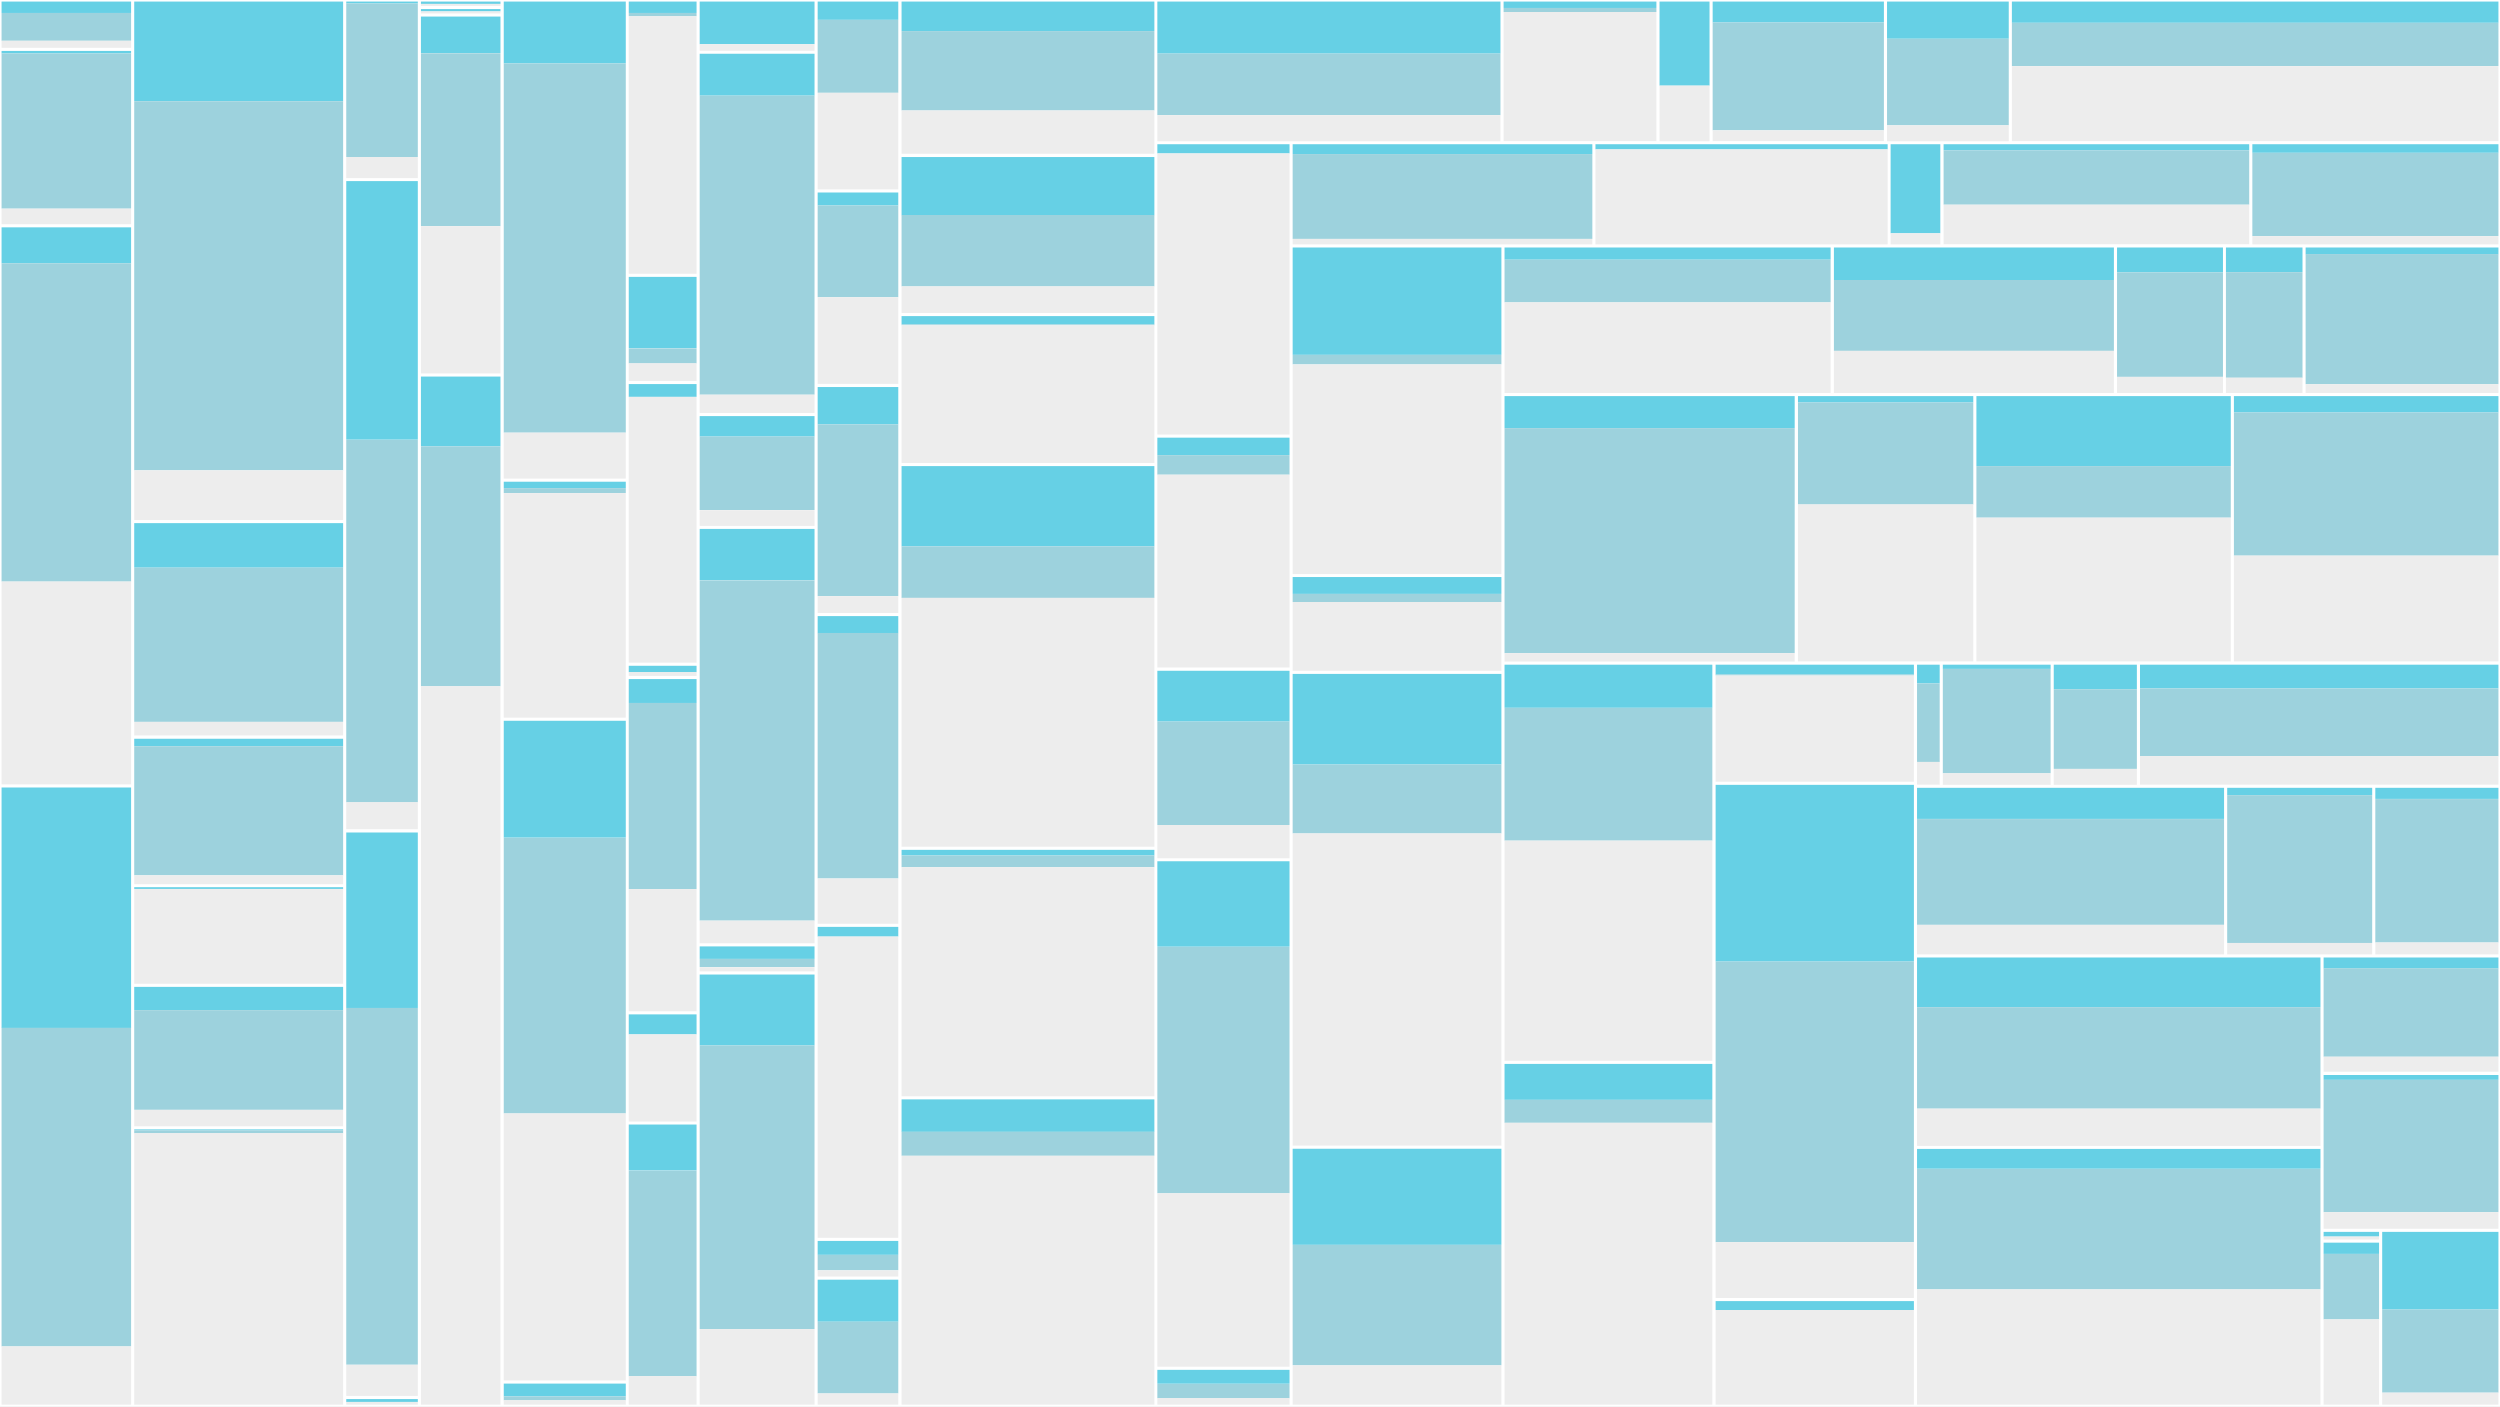
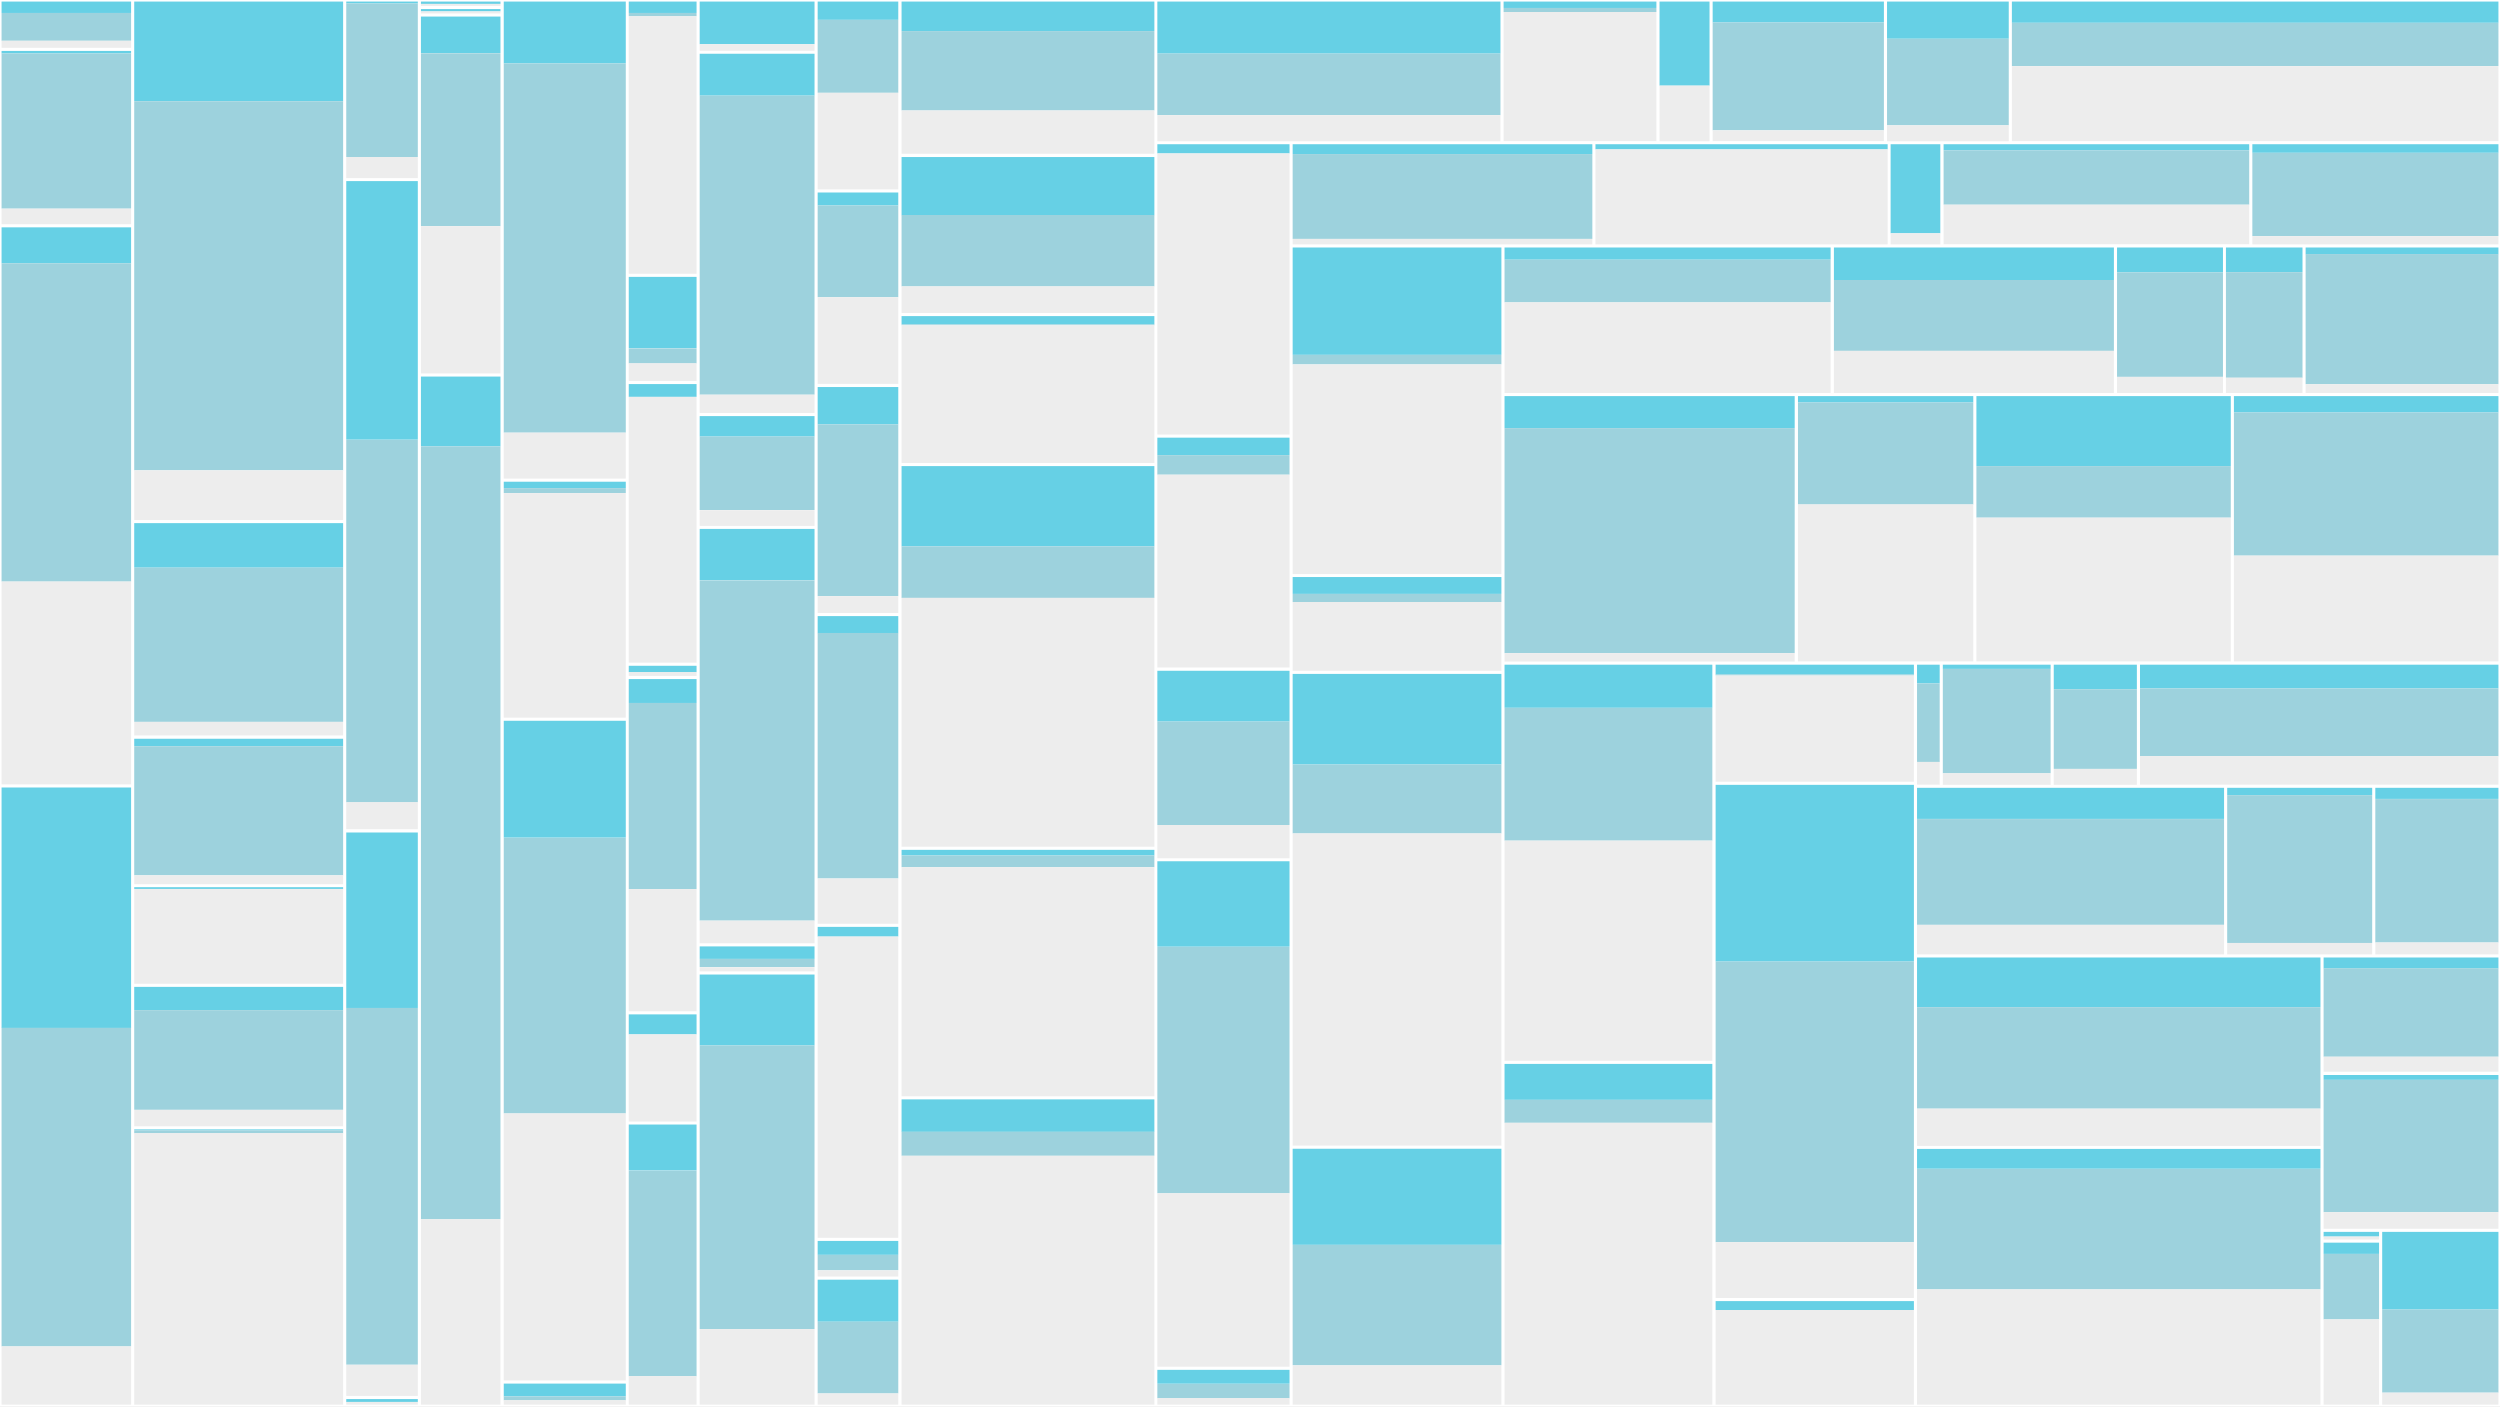
<svg xmlns="http://www.w3.org/2000/svg" viewBox="0 0 1600 900" width="1600" height="900" role="img" aria-label="Decoded overlay code coverage box tree, cyan band">
  <rect x="0" y="0" width="1600" height="900" fill="#ffffff" />
  <rect x="1" y="1" width="82.9" height="7.3" style="fill:hsl(190, 71%, 65%);fill:oklch(0.645 0.128 200)" />
  <rect x="1" y="8.3" width="82.9" height="17.8" style="fill:hsl(190, 48%, 74%);fill:oklch(0.740 0.085 200)" />
  <rect x="1" y="26.1" width="82.9" height="4.5" style="fill:hsl(190, 0%, 93%);fill:oklch(0.930 0.000 200)" />
  <rect x="1" y="32.6" width="82.9" height="1.6" style="fill:hsl(190, 71%, 65%);fill:oklch(0.645 0.128 200)" />
  <rect x="1" y="34.2" width="82.9" height="99.3" style="fill:hsl(190, 48%, 74%);fill:oklch(0.740 0.085 200)" />
  <rect x="1" y="133.6" width="82.9" height="9.9" style="fill:hsl(190, 0%, 93%);fill:oklch(0.930 0.000 200)" />
  <rect x="1" y="145.5" width="82.9" height="23" style="fill:hsl(190, 71%, 65%);fill:oklch(0.645 0.128 200)" />
  <rect x="1" y="168.5" width="82.9" height="203.7" style="fill:hsl(190, 48%, 74%);fill:oklch(0.740 0.085 200)" />
  <rect x="1" y="372.2" width="82.9" height="129.8" style="fill:hsl(190, 0%, 93%);fill:oklch(0.930 0.000 200)" />
  <rect x="1" y="504" width="82.9" height="153.9" style="fill:hsl(190, 71%, 65%);fill:oklch(0.645 0.128 200)" />
  <rect x="1" y="657.8" width="82.9" height="203.9" style="fill:hsl(190, 48%, 74%);fill:oklch(0.740 0.085 200)" />
  <rect x="1" y="861.7" width="82.9" height="37.3" style="fill:hsl(190, 0%, 93%);fill:oklch(0.930 0.000 200)" />
  <rect x="85.9" y="1" width="133.7" height="63.8" style="fill:hsl(190, 71%, 65%);fill:oklch(0.645 0.128 200)" />
  <rect x="85.9" y="64.8" width="133.7" height="236.2" style="fill:hsl(190, 48%, 74%);fill:oklch(0.740 0.085 200)" />
  <rect x="85.9" y="301" width="133.7" height="31.8" style="fill:hsl(190, 0%, 93%);fill:oklch(0.930 0.000 200)" />
  <rect x="85.9" y="334.8" width="133.7" height="28.5" style="fill:hsl(190, 71%, 65%);fill:oklch(0.645 0.128 200)" />
  <rect x="85.9" y="363.3" width="133.7" height="98.7" style="fill:hsl(190, 48%, 74%);fill:oklch(0.740 0.085 200)" />
  <rect x="85.9" y="462" width="133.7" height="8.7" style="fill:hsl(190, 0%, 93%);fill:oklch(0.930 0.000 200)" />
  <rect x="85.9" y="472.8" width="133.7" height="4.8" style="fill:hsl(190, 71%, 65%);fill:oklch(0.645 0.128 200)" />
  <rect x="85.9" y="477.6" width="133.7" height="82.6" style="fill:hsl(190, 48%, 74%);fill:oklch(0.740 0.085 200)" />
  <rect x="85.9" y="560.2" width="133.7" height="5.7" style="fill:hsl(190, 0%, 93%);fill:oklch(0.930 0.000 200)" />
  <rect x="85.9" y="567.8" width="133.7" height="1.1" style="fill:hsl(190, 71%, 65%);fill:oklch(0.645 0.128 200)" />
  <rect x="85.9" y="569" width="133.7" height="60.6" style="fill:hsl(190, 0%, 93%);fill:oklch(0.930 0.000 200)" />
  <rect x="85.9" y="631.6" width="133.7" height="14.9" style="fill:hsl(190, 71%, 65%);fill:oklch(0.645 0.128 200)" />
  <rect x="85.9" y="646.5" width="133.7" height="63.8" style="fill:hsl(190, 48%, 74%);fill:oklch(0.740 0.085 200)" />
  <rect x="85.9" y="710.3" width="133.7" height="10.5" style="fill:hsl(190, 0%, 93%);fill:oklch(0.930 0.000 200)" />
  <rect x="85.9" y="722.8" width="133.7" height="0.6" style="fill:hsl(190, 71%, 65%);fill:oklch(0.645 0.128 200)" />
  <rect x="85.9" y="723.4" width="133.7" height="1.9" style="fill:hsl(190, 48%, 74%);fill:oklch(0.740 0.085 200)" />
  <rect x="85.9" y="725.2" width="133.7" height="173.8" style="fill:hsl(190, 0%, 93%);fill:oklch(0.930 0.000 200)" />
  <rect x="221.6" y="1" width="45.8" height="1.2" style="fill:hsl(190, 71%, 65%);fill:oklch(0.645 0.128 200)" />
  <rect x="221.6" y="2.2" width="45.8" height="98.3" style="fill:hsl(190, 48%, 74%);fill:oklch(0.740 0.085 200)" />
  <rect x="221.6" y="100.5" width="45.8" height="13.5" style="fill:hsl(190, 0%, 93%);fill:oklch(0.930 0.000 200)" />
  <rect x="221.6" y="115.9" width="45.8" height="165.5" style="fill:hsl(190, 71%, 65%);fill:oklch(0.645 0.128 200)" />
  <rect x="221.6" y="281.5" width="45.8" height="232" style="fill:hsl(190, 48%, 74%);fill:oklch(0.740 0.085 200)" />
  <rect x="221.6" y="513.4" width="45.8" height="17.3" style="fill:hsl(190, 0%, 93%);fill:oklch(0.930 0.000 200)" />
  <rect x="221.6" y="532.8" width="45.8" height="112.3" style="fill:hsl(190, 71%, 65%);fill:oklch(0.645 0.128 200)" />
  <rect x="221.6" y="645.1" width="45.8" height="228.3" style="fill:hsl(190, 48%, 74%);fill:oklch(0.740 0.085 200)" />
  <rect x="221.6" y="873.5" width="45.8" height="19.9" style="fill:hsl(190, 0%, 93%);fill:oklch(0.930 0.000 200)" />
  <rect x="221.6" y="895.4" width="45.8" height="1.9" style="fill:hsl(190, 71%, 65%);fill:oklch(0.645 0.128 200)" />
  <rect x="221.6" y="897.2" width="45.8" height="1.8" style="fill:hsl(190, 0%, 93%);fill:oklch(0.930 0.000 200)" />
  <rect x="269.4" y="1" width="50.9" height="1.5" style="fill:hsl(190, 71%, 65%);fill:oklch(0.645 0.128 200)" />
  <rect x="269.4" y="2.5" width="50.9" height="1.3" style="fill:hsl(190, 0%, 93%);fill:oklch(0.930 0.000 200)" />
  <rect x="269.4" y="5.8" width="50.9" height="1.5" style="fill:hsl(190, 71%, 65%);fill:oklch(0.645 0.128 200)" />
  <rect x="269.4" y="7.3" width="50.9" height="1.3" style="fill:hsl(190, 0%, 93%);fill:oklch(0.930 0.000 200)" />
  <rect x="269.4" y="10.6" width="50.9" height="23.4" style="fill:hsl(190, 71%, 65%);fill:oklch(0.645 0.128 200)" />
  <rect x="269.4" y="34.1" width="50.9" height="110.6" style="fill:hsl(190, 48%, 74%);fill:oklch(0.740 0.085 200)" />
  <rect x="269.4" y="144.7" width="50.9" height="94.3" style="fill:hsl(190, 0%, 93%);fill:oklch(0.930 0.000 200)" />
  <rect x="269.4" y="241" width="50.9" height="44.7" style="fill:hsl(190, 71%, 65%);fill:oklch(0.645 0.128 200)" />
-   <rect x="269.4" y="285.7" width="50.9" height="153.5" style="fill:hsl(190, 48%, 74%);fill:oklch(0.740 0.085 200)" />
-   <rect x="269.4" y="439.2" width="50.9" height="459.8" style="fill:hsl(190, 0%, 93%);fill:oklch(0.930 0.000 200)" />
+   <rect x="269.4" y="285.7" width="50.9" height="494.6" style="fill:hsl(190, 48%, 74%);fill:oklch(0.740 0.085 200)" />
+   <rect x="269.4" y="780.3" width="50.9" height="118.7" style="fill:hsl(190, 0%, 93%);fill:oklch(0.930 0.000 200)" />
  <rect x="322.4" y="1" width="78.1" height="39.6" style="fill:hsl(190, 71%, 65%);fill:oklch(0.645 0.128 200)" />
  <rect x="322.4" y="40.6" width="78.1" height="236.3" style="fill:hsl(190, 48%, 74%);fill:oklch(0.740 0.085 200)" />
  <rect x="322.4" y="276.9" width="78.1" height="29.4" style="fill:hsl(190, 0%, 93%);fill:oklch(0.930 0.000 200)" />
  <rect x="322.4" y="308.3" width="78.1" height="4.1" style="fill:hsl(190, 71%, 65%);fill:oklch(0.645 0.128 200)" />
  <rect x="322.4" y="312.4" width="78.1" height="3.2" style="fill:hsl(190, 48%, 74%);fill:oklch(0.740 0.085 200)" />
  <rect x="322.4" y="315.6" width="78.1" height="143.7" style="fill:hsl(190, 0%, 93%);fill:oklch(0.930 0.000 200)" />
  <rect x="322.4" y="461.3" width="78.1" height="74.8" style="fill:hsl(190, 71%, 65%);fill:oklch(0.645 0.128 200)" />
  <rect x="322.4" y="536.2" width="78.1" height="176.4" style="fill:hsl(190, 48%, 74%);fill:oklch(0.740 0.085 200)" />
  <rect x="322.4" y="712.6" width="78.1" height="170.9" style="fill:hsl(190, 0%, 93%);fill:oklch(0.930 0.000 200)" />
  <rect x="322.4" y="885.5" width="78.1" height="8.2" style="fill:hsl(190, 71%, 65%);fill:oklch(0.645 0.128 200)" />
  <rect x="322.4" y="893.7" width="78.1" height="2.5" style="fill:hsl(190, 48%, 74%);fill:oklch(0.740 0.085 200)" />
  <rect x="322.4" y="896.1" width="78.1" height="2.9" style="fill:hsl(190, 0%, 93%);fill:oklch(0.930 0.000 200)" />
  <rect x="402.4" y="1" width="43.4" height="7.3" style="fill:hsl(190, 71%, 65%);fill:oklch(0.645 0.128 200)" />
  <rect x="402.4" y="8.3" width="43.4" height="2.1" style="fill:hsl(190, 48%, 74%);fill:oklch(0.740 0.085 200)" />
  <rect x="402.4" y="10.4" width="43.4" height="164.8" style="fill:hsl(190, 0%, 93%);fill:oklch(0.930 0.000 200)" />
  <rect x="402.4" y="177.2" width="43.4" height="45.7" style="fill:hsl(190, 71%, 65%);fill:oklch(0.645 0.128 200)" />
  <rect x="402.4" y="223" width="43.4" height="9.6" style="fill:hsl(190, 48%, 74%);fill:oklch(0.740 0.085 200)" />
  <rect x="402.4" y="232.5" width="43.4" height="11.3" style="fill:hsl(190, 0%, 93%);fill:oklch(0.930 0.000 200)" />
  <rect x="402.4" y="245.8" width="43.4" height="8.2" style="fill:hsl(190, 71%, 65%);fill:oklch(0.645 0.128 200)" />
  <rect x="402.4" y="254" width="43.4" height="170.1" style="fill:hsl(190, 0%, 93%);fill:oklch(0.930 0.000 200)" />
  <rect x="402.4" y="426.1" width="43.4" height="4.1" style="fill:hsl(190, 71%, 65%);fill:oklch(0.645 0.128 200)" />
  <rect x="402.4" y="430.1" width="43.4" height="2.5" style="fill:hsl(190, 0%, 93%);fill:oklch(0.930 0.000 200)" />
  <rect x="402.4" y="434.6" width="43.4" height="15.3" style="fill:hsl(190, 71%, 65%);fill:oklch(0.645 0.128 200)" />
  <rect x="402.4" y="449.9" width="43.4" height="119.1" style="fill:hsl(190, 48%, 74%);fill:oklch(0.740 0.085 200)" />
  <rect x="402.4" y="569" width="43.4" height="78.2" style="fill:hsl(190, 0%, 93%);fill:oklch(0.930 0.000 200)" />
  <rect x="402.4" y="649.2" width="43.4" height="12.8" style="fill:hsl(190, 71%, 65%);fill:oklch(0.645 0.128 200)" />
  <rect x="402.4" y="662" width="43.4" height="55.8" style="fill:hsl(190, 0%, 93%);fill:oklch(0.930 0.000 200)" />
  <rect x="402.4" y="719.7" width="43.4" height="29.4" style="fill:hsl(190, 71%, 65%);fill:oklch(0.645 0.128 200)" />
  <rect x="402.4" y="749.2" width="43.4" height="131.6" style="fill:hsl(190, 48%, 74%);fill:oklch(0.740 0.085 200)" />
  <rect x="402.4" y="880.7" width="43.4" height="18.3" style="fill:hsl(190, 0%, 93%);fill:oklch(0.930 0.000 200)" />
  <rect x="447.8" y="1" width="73.5" height="27.3" style="fill:hsl(190, 71%, 65%);fill:oklch(0.645 0.128 200)" />
  <rect x="447.8" y="28.3" width="73.5" height="4.2" style="fill:hsl(190, 0%, 93%);fill:oklch(0.930 0.000 200)" />
  <rect x="447.8" y="34.4" width="73.5" height="26.8" style="fill:hsl(190, 71%, 65%);fill:oklch(0.645 0.128 200)" />
  <rect x="447.8" y="61.2" width="73.5" height="191.4" style="fill:hsl(190, 48%, 74%);fill:oklch(0.740 0.085 200)" />
  <rect x="447.8" y="252.6" width="73.5" height="11.7" style="fill:hsl(190, 0%, 93%);fill:oklch(0.930 0.000 200)" />
  <rect x="447.8" y="266.3" width="73.5" height="13.1" style="fill:hsl(190, 71%, 65%);fill:oklch(0.645 0.128 200)" />
  <rect x="447.8" y="279.4" width="73.5" height="47" style="fill:hsl(190, 48%, 74%);fill:oklch(0.740 0.085 200)" />
  <rect x="447.8" y="326.5" width="73.5" height="10.1" style="fill:hsl(190, 0%, 93%);fill:oklch(0.930 0.000 200)" />
  <rect x="447.8" y="338.5" width="73.5" height="32.9" style="fill:hsl(190, 71%, 65%);fill:oklch(0.645 0.128 200)" />
  <rect x="447.8" y="371.5" width="73.5" height="217.7" style="fill:hsl(190, 48%, 74%);fill:oklch(0.740 0.085 200)" />
  <rect x="447.8" y="589.2" width="73.5" height="14.5" style="fill:hsl(190, 0%, 93%);fill:oklch(0.930 0.000 200)" />
  <rect x="447.8" y="605.7" width="73.5" height="8" style="fill:hsl(190, 71%, 65%);fill:oklch(0.645 0.128 200)" />
  <rect x="447.8" y="613.7" width="73.5" height="5.2" style="fill:hsl(190, 48%, 74%);fill:oklch(0.740 0.085 200)" />
  <rect x="447.8" y="619" width="73.5" height="2.7" style="fill:hsl(190, 0%, 93%);fill:oklch(0.930 0.000 200)" />
  <rect x="447.8" y="623.7" width="73.5" height="45.4" style="fill:hsl(190, 71%, 65%);fill:oklch(0.645 0.128 200)" />
  <rect x="447.8" y="669.1" width="73.5" height="181.5" style="fill:hsl(190, 48%, 74%);fill:oklch(0.740 0.085 200)" />
  <rect x="447.8" y="850.6" width="73.5" height="48.4" style="fill:hsl(190, 0%, 93%);fill:oklch(0.930 0.000 200)" />
  <rect x="523.3" y="1" width="51.6" height="11.7" style="fill:hsl(190, 71%, 65%);fill:oklch(0.645 0.128 200)" />
  <rect x="523.3" y="12.7" width="51.6" height="46.7" style="fill:hsl(190, 48%, 74%);fill:oklch(0.740 0.085 200)" />
  <rect x="523.3" y="59.4" width="51.6" height="61.8" style="fill:hsl(190, 0%, 93%);fill:oklch(0.930 0.000 200)" />
  <rect x="523.3" y="123.2" width="51.6" height="8.3" style="fill:hsl(190, 71%, 65%);fill:oklch(0.645 0.128 200)" />
  <rect x="523.3" y="131.5" width="51.6" height="58.7" style="fill:hsl(190, 48%, 74%);fill:oklch(0.740 0.085 200)" />
  <rect x="523.3" y="190.2" width="51.6" height="55.5" style="fill:hsl(190, 0%, 93%);fill:oklch(0.930 0.000 200)" />
  <rect x="523.3" y="247.7" width="51.6" height="23.9" style="fill:hsl(190, 71%, 65%);fill:oklch(0.645 0.128 200)" />
  <rect x="523.3" y="271.6" width="51.6" height="109.9" style="fill:hsl(190, 48%, 74%);fill:oklch(0.740 0.085 200)" />
  <rect x="523.3" y="381.5" width="51.6" height="10.8" style="fill:hsl(190, 0%, 93%);fill:oklch(0.930 0.000 200)" />
  <rect x="523.3" y="394.3" width="51.6" height="10.9" style="fill:hsl(190, 71%, 65%);fill:oklch(0.645 0.128 200)" />
  <rect x="523.3" y="405.1" width="51.6" height="157.1" style="fill:hsl(190, 48%, 74%);fill:oklch(0.740 0.085 200)" />
  <rect x="523.3" y="562.3" width="51.6" height="28.9" style="fill:hsl(190, 0%, 93%);fill:oklch(0.930 0.000 200)" />
  <rect x="523.3" y="593.2" width="51.6" height="6.2" style="fill:hsl(190, 71%, 65%);fill:oklch(0.645 0.128 200)" />
  <rect x="523.3" y="599.4" width="51.6" height="192.8" style="fill:hsl(190, 0%, 93%);fill:oklch(0.930 0.000 200)" />
  <rect x="523.3" y="794.2" width="51.6" height="8.9" style="fill:hsl(190, 71%, 65%);fill:oklch(0.645 0.128 200)" />
  <rect x="523.3" y="803.1" width="51.6" height="9.9" style="fill:hsl(190, 48%, 74%);fill:oklch(0.740 0.085 200)" />
  <rect x="523.3" y="813" width="51.6" height="4" style="fill:hsl(190, 0%, 93%);fill:oklch(0.930 0.000 200)" />
  <rect x="523.3" y="819" width="51.6" height="26.9" style="fill:hsl(190, 71%, 65%);fill:oklch(0.645 0.128 200)" />
  <rect x="523.3" y="845.9" width="51.6" height="45.9" style="fill:hsl(190, 48%, 74%);fill:oklch(0.740 0.085 200)" />
  <rect x="523.3" y="891.8" width="51.6" height="7.2" style="fill:hsl(190, 0%, 93%);fill:oklch(0.930 0.000 200)" />
  <rect x="577" y="1" width="161.8" height="18.9" style="fill:hsl(190, 71%, 65%);fill:oklch(0.645 0.128 200)" />
  <rect x="577" y="19.9" width="161.8" height="50.8" style="fill:hsl(190, 48%, 74%);fill:oklch(0.740 0.085 200)" />
  <rect x="577" y="70.7" width="161.8" height="27.7" style="fill:hsl(190, 0%, 93%);fill:oklch(0.930 0.000 200)" />
  <rect x="577" y="100.5" width="161.8" height="37.2" style="fill:hsl(190, 71%, 65%);fill:oklch(0.645 0.128 200)" />
  <rect x="577" y="137.6" width="161.8" height="45.7" style="fill:hsl(190, 48%, 74%);fill:oklch(0.740 0.085 200)" />
  <rect x="577" y="183.3" width="161.8" height="17" style="fill:hsl(190, 0%, 93%);fill:oklch(0.930 0.000 200)" />
  <rect x="577" y="202.3" width="161.8" height="5.3" style="fill:hsl(190, 71%, 65%);fill:oklch(0.645 0.128 200)" />
  <rect x="577" y="207.6" width="161.8" height="0.6" style="fill:hsl(190, 48%, 74%);fill:oklch(0.740 0.085 200)" />
  <rect x="577" y="208.2" width="161.8" height="88.1" style="fill:hsl(190, 0%, 93%);fill:oklch(0.930 0.000 200)" />
  <rect x="577" y="298.3" width="161.8" height="51.4" style="fill:hsl(190, 71%, 65%);fill:oklch(0.645 0.128 200)" />
  <rect x="577" y="349.7" width="161.8" height="33" style="fill:hsl(190, 48%, 74%);fill:oklch(0.740 0.085 200)" />
  <rect x="577" y="382.6" width="161.8" height="159.3" style="fill:hsl(190, 0%, 93%);fill:oklch(0.930 0.000 200)" />
  <rect x="577" y="543.9" width="161.8" height="3.6" style="fill:hsl(190, 71%, 65%);fill:oklch(0.645 0.128 200)" />
  <rect x="577" y="547.5" width="161.8" height="7.5" style="fill:hsl(190, 48%, 74%);fill:oklch(0.740 0.085 200)" />
  <rect x="577" y="555" width="161.8" height="146.6" style="fill:hsl(190, 0%, 93%);fill:oklch(0.930 0.000 200)" />
  <rect x="577" y="703.6" width="161.8" height="20.8" style="fill:hsl(190, 71%, 65%);fill:oklch(0.645 0.128 200)" />
  <rect x="577" y="724.3" width="161.8" height="15.4" style="fill:hsl(190, 48%, 74%);fill:oklch(0.740 0.085 200)" />
  <rect x="577" y="739.7" width="161.8" height="159.3" style="fill:hsl(190, 0%, 93%);fill:oklch(0.930 0.000 200)" />
  <rect x="740.7" y="1" width="219.6" height="33.3" style="fill:hsl(190, 71%, 65%);fill:oklch(0.645 0.128 200)" />
  <rect x="740.7" y="34.3" width="219.6" height="39.4" style="fill:hsl(190, 48%, 74%);fill:oklch(0.740 0.085 200)" />
  <rect x="740.7" y="73.7" width="219.6" height="16.7" style="fill:hsl(190, 0%, 93%);fill:oklch(0.930 0.000 200)" />
  <rect x="962.3" y="1" width="97.8" height="4.1" style="fill:hsl(190, 71%, 65%);fill:oklch(0.645 0.128 200)" />
  <rect x="962.3" y="5.1" width="97.8" height="2.6" style="fill:hsl(190, 48%, 74%);fill:oklch(0.740 0.085 200)" />
  <rect x="962.3" y="7.7" width="97.8" height="82.6" style="fill:hsl(190, 0%, 93%);fill:oklch(0.930 0.000 200)" />
  <rect x="1062.1" y="1" width="32" height="53.8" style="fill:hsl(190, 71%, 65%);fill:oklch(0.645 0.128 200)" />
  <rect x="1062.1" y="54.8" width="32" height="35.6" style="fill:hsl(190, 0%, 93%);fill:oklch(0.930 0.000 200)" />
  <rect x="1096.1" y="1" width="109.6" height="13.4" style="fill:hsl(190, 71%, 65%);fill:oklch(0.645 0.128 200)" />
  <rect x="1096.1" y="14.4" width="109.6" height="69" style="fill:hsl(190, 48%, 74%);fill:oklch(0.740 0.085 200)" />
  <rect x="1096.1" y="83.4" width="109.6" height="6.9" style="fill:hsl(190, 0%, 93%);fill:oklch(0.930 0.000 200)" />
  <rect x="1207.7" y="1" width="77.9" height="23.8" style="fill:hsl(190, 71%, 65%);fill:oklch(0.645 0.128 200)" />
  <rect x="1207.7" y="24.8" width="77.9" height="55.4" style="fill:hsl(190, 48%, 74%);fill:oklch(0.740 0.085 200)" />
  <rect x="1207.7" y="80.2" width="77.9" height="10.2" style="fill:hsl(190, 0%, 93%);fill:oklch(0.930 0.000 200)" />
  <rect x="1287.6" y="1" width="311.4" height="13.6" style="fill:hsl(190, 71%, 65%);fill:oklch(0.645 0.128 200)" />
  <rect x="1287.6" y="14.6" width="311.4" height="27.7" style="fill:hsl(190, 48%, 74%);fill:oklch(0.740 0.085 200)" />
  <rect x="1287.6" y="42.3" width="311.4" height="48" style="fill:hsl(190, 0%, 93%);fill:oklch(0.930 0.000 200)" />
  <rect x="740.7" y="92.3" width="84.6" height="5.9" style="fill:hsl(190, 71%, 65%);fill:oklch(0.645 0.128 200)" />
  <rect x="740.7" y="98.2" width="84.6" height="179.9" style="fill:hsl(190, 0%, 93%);fill:oklch(0.930 0.000 200)" />
  <rect x="740.7" y="280.1" width="84.6" height="11.2" style="fill:hsl(190, 71%, 65%);fill:oklch(0.645 0.128 200)" />
  <rect x="740.7" y="291.3" width="84.6" height="12.5" style="fill:hsl(190, 48%, 74%);fill:oklch(0.740 0.085 200)" />
  <rect x="740.7" y="303.8" width="84.6" height="123.4" style="fill:hsl(190, 0%, 93%);fill:oklch(0.930 0.000 200)" />
  <rect x="740.7" y="429.3" width="84.6" height="32.5" style="fill:hsl(190, 71%, 65%);fill:oklch(0.645 0.128 200)" />
  <rect x="740.7" y="461.8" width="84.6" height="66.2" style="fill:hsl(190, 48%, 74%);fill:oklch(0.740 0.085 200)" />
  <rect x="740.7" y="528" width="84.6" height="21.3" style="fill:hsl(190, 0%, 93%);fill:oklch(0.930 0.000 200)" />
  <rect x="740.7" y="551.2" width="84.6" height="54.7" style="fill:hsl(190, 71%, 65%);fill:oklch(0.645 0.128 200)" />
  <rect x="740.7" y="606" width="84.6" height="157.7" style="fill:hsl(190, 48%, 74%);fill:oklch(0.740 0.085 200)" />
  <rect x="740.7" y="763.7" width="84.6" height="111" style="fill:hsl(190, 0%, 93%);fill:oklch(0.930 0.000 200)" />
  <rect x="740.7" y="876.7" width="84.6" height="8.9" style="fill:hsl(190, 71%, 65%);fill:oklch(0.645 0.128 200)" />
  <rect x="740.7" y="885.7" width="84.6" height="9.2" style="fill:hsl(190, 48%, 74%);fill:oklch(0.740 0.085 200)" />
  <rect x="740.7" y="894.8" width="84.6" height="4.2" style="fill:hsl(190, 0%, 93%);fill:oklch(0.930 0.000 200)" />
  <rect x="827.3" y="92.3" width="191.8" height="6.3" style="fill:hsl(190, 71%, 65%);fill:oklch(0.645 0.128 200)" />
  <rect x="827.3" y="98.6" width="191.8" height="54.3" style="fill:hsl(190, 48%, 74%);fill:oklch(0.740 0.085 200)" />
  <rect x="827.3" y="152.9" width="191.8" height="3.5" style="fill:hsl(190, 0%, 93%);fill:oklch(0.930 0.000 200)" />
  <rect x="1021.1" y="92.3" width="187" height="3.3" style="fill:hsl(190, 71%, 65%);fill:oklch(0.645 0.128 200)" />
  <rect x="1021.1" y="95.6" width="187" height="60.8" style="fill:hsl(190, 0%, 93%);fill:oklch(0.930 0.000 200)" />
  <rect x="1210" y="92.3" width="31.8" height="57" style="fill:hsl(190, 71%, 65%);fill:oklch(0.645 0.128 200)" />
  <rect x="1210" y="149.3" width="31.8" height="7.1" style="fill:hsl(190, 0%, 93%);fill:oklch(0.930 0.000 200)" />
  <rect x="1243.9" y="92.3" width="195.6" height="3.9" style="fill:hsl(190, 71%, 65%);fill:oklch(0.645 0.128 200)" />
  <rect x="1243.9" y="96.2" width="195.6" height="34.8" style="fill:hsl(190, 48%, 74%);fill:oklch(0.740 0.085 200)" />
  <rect x="1243.9" y="131" width="195.6" height="25.3" style="fill:hsl(190, 0%, 93%);fill:oklch(0.930 0.000 200)" />
  <rect x="1441.5" y="92.3" width="157.5" height="5.5" style="fill:hsl(190, 71%, 65%);fill:oklch(0.645 0.128 200)" />
  <rect x="1441.5" y="97.8" width="157.5" height="53.3" style="fill:hsl(190, 48%, 74%);fill:oklch(0.740 0.085 200)" />
  <rect x="1441.5" y="151.1" width="157.5" height="5.3" style="fill:hsl(190, 0%, 93%);fill:oklch(0.930 0.000 200)" />
  <rect x="827.3" y="158.4" width="133.6" height="68.7" style="fill:hsl(190, 71%, 65%);fill:oklch(0.645 0.128 200)" />
  <rect x="827.3" y="227.1" width="133.6" height="6.1" style="fill:hsl(190, 48%, 74%);fill:oklch(0.740 0.085 200)" />
  <rect x="827.3" y="233.3" width="133.6" height="134.1" style="fill:hsl(190, 0%, 93%);fill:oklch(0.930 0.000 200)" />
  <rect x="827.3" y="369.3" width="133.6" height="10.8" style="fill:hsl(190, 71%, 65%);fill:oklch(0.645 0.128 200)" />
  <rect x="827.3" y="380.1" width="133.6" height="5.2" style="fill:hsl(190, 48%, 74%);fill:oklch(0.740 0.085 200)" />
  <rect x="827.3" y="385.3" width="133.6" height="44" style="fill:hsl(190, 0%, 93%);fill:oklch(0.930 0.000 200)" />
  <rect x="827.3" y="431.3" width="133.6" height="58" style="fill:hsl(190, 71%, 65%);fill:oklch(0.645 0.128 200)" />
  <rect x="827.3" y="489.3" width="133.6" height="44.1" style="fill:hsl(190, 48%, 74%);fill:oklch(0.740 0.085 200)" />
  <rect x="827.3" y="533.4" width="133.6" height="199.8" style="fill:hsl(190, 0%, 93%);fill:oklch(0.930 0.000 200)" />
  <rect x="827.3" y="735.2" width="133.6" height="61.5" style="fill:hsl(190, 71%, 65%);fill:oklch(0.645 0.128 200)" />
  <rect x="827.3" y="796.7" width="133.6" height="77.1" style="fill:hsl(190, 48%, 74%);fill:oklch(0.740 0.085 200)" />
  <rect x="827.3" y="873.9" width="133.6" height="25.1" style="fill:hsl(190, 0%, 93%);fill:oklch(0.930 0.000 200)" />
  <rect x="962.9" y="158.4" width="208.7" height="7.8" style="fill:hsl(190, 71%, 65%);fill:oklch(0.645 0.128 200)" />
  <rect x="962.9" y="166.2" width="208.7" height="27.3" style="fill:hsl(190, 48%, 74%);fill:oklch(0.740 0.085 200)" />
  <rect x="962.9" y="193.5" width="208.7" height="58" style="fill:hsl(190, 0%, 93%);fill:oklch(0.930 0.000 200)" />
  <rect x="1173.7" y="158.4" width="179.2" height="20.8" style="fill:hsl(190, 71%, 65%);fill:oklch(0.645 0.128 200)" />
  <rect x="1173.7" y="179.2" width="179.2" height="45.4" style="fill:hsl(190, 48%, 74%);fill:oklch(0.740 0.085 200)" />
  <rect x="1173.7" y="224.5" width="179.2" height="27" style="fill:hsl(190, 0%, 93%);fill:oklch(0.930 0.000 200)" />
  <rect x="1354.9" y="158.4" width="67.8" height="15.9" style="fill:hsl(190, 71%, 65%);fill:oklch(0.645 0.128 200)" />
  <rect x="1354.9" y="174.3" width="67.8" height="66.9" style="fill:hsl(190, 48%, 74%);fill:oklch(0.740 0.085 200)" />
  <rect x="1354.9" y="241.2" width="67.8" height="10.3" style="fill:hsl(190, 0%, 93%);fill:oklch(0.930 0.000 200)" />
  <rect x="1424.6" y="158.4" width="49" height="15.8" style="fill:hsl(190, 71%, 65%);fill:oklch(0.645 0.128 200)" />
  <rect x="1424.6" y="174.2" width="49" height="67.6" style="fill:hsl(190, 48%, 74%);fill:oklch(0.740 0.085 200)" />
  <rect x="1424.6" y="241.7" width="49" height="9.8" style="fill:hsl(190, 0%, 93%);fill:oklch(0.930 0.000 200)" />
  <rect x="1475.6" y="158.4" width="123.4" height="4.3" style="fill:hsl(190, 71%, 65%);fill:oklch(0.645 0.128 200)" />
  <rect x="1475.6" y="162.6" width="123.4" height="83.3" style="fill:hsl(190, 48%, 74%);fill:oklch(0.740 0.085 200)" />
  <rect x="1475.6" y="245.9" width="123.4" height="5.6" style="fill:hsl(190, 0%, 93%);fill:oklch(0.930 0.000 200)" />
  <rect x="962.9" y="253.5" width="185.7" height="20.5" style="fill:hsl(190, 71%, 65%);fill:oklch(0.645 0.128 200)" />
  <rect x="962.9" y="274" width="185.7" height="144" style="fill:hsl(190, 48%, 74%);fill:oklch(0.740 0.085 200)" />
  <rect x="962.9" y="418" width="185.7" height="5.4" style="fill:hsl(190, 0%, 93%);fill:oklch(0.930 0.000 200)" />
  <rect x="1150.7" y="253.5" width="112.2" height="4.1" style="fill:hsl(190, 71%, 65%);fill:oklch(0.645 0.128 200)" />
  <rect x="1150.7" y="257.6" width="112.2" height="65.3" style="fill:hsl(190, 48%, 74%);fill:oklch(0.740 0.085 200)" />
  <rect x="1150.7" y="322.8" width="112.2" height="100.5" style="fill:hsl(190, 0%, 93%);fill:oklch(0.930 0.000 200)" />
  <rect x="1264.9" y="253.5" width="162.8" height="44.8" style="fill:hsl(190, 71%, 65%);fill:oklch(0.645 0.128 200)" />
  <rect x="1264.9" y="298.3" width="162.8" height="33" style="fill:hsl(190, 48%, 74%);fill:oklch(0.740 0.085 200)" />
  <rect x="1264.9" y="331.3" width="162.8" height="92" style="fill:hsl(190, 0%, 93%);fill:oklch(0.930 0.000 200)" />
  <rect x="1429.7" y="253.5" width="169.3" height="10.5" style="fill:hsl(190, 71%, 65%);fill:oklch(0.645 0.128 200)" />
  <rect x="1429.7" y="264" width="169.3" height="91.6" style="fill:hsl(190, 48%, 74%);fill:oklch(0.740 0.085 200)" />
  <rect x="1429.7" y="355.6" width="169.3" height="67.7" style="fill:hsl(190, 0%, 93%);fill:oklch(0.930 0.000 200)" />
  <rect x="962.9" y="425.4" width="133" height="27.6" style="fill:hsl(190, 71%, 65%);fill:oklch(0.645 0.128 200)" />
  <rect x="962.9" y="453" width="133" height="85" style="fill:hsl(190, 48%, 74%);fill:oklch(0.740 0.085 200)" />
  <rect x="962.9" y="538" width="133" height="140.9" style="fill:hsl(190, 0%, 93%);fill:oklch(0.930 0.000 200)" />
  <rect x="962.9" y="680.9" width="133" height="23" style="fill:hsl(190, 71%, 65%);fill:oklch(0.645 0.128 200)" />
  <rect x="962.9" y="703.9" width="133" height="14.7" style="fill:hsl(190, 48%, 74%);fill:oklch(0.740 0.085 200)" />
  <rect x="962.9" y="718.6" width="133" height="180.4" style="fill:hsl(190, 0%, 93%);fill:oklch(0.930 0.000 200)" />
  <rect x="1098" y="425.4" width="126.9" height="6.3" style="fill:hsl(190, 71%, 65%);fill:oklch(0.645 0.128 200)" />
  <rect x="1098" y="431.6" width="126.9" height="0.7" style="fill:hsl(190, 48%, 74%);fill:oklch(0.740 0.085 200)" />
  <rect x="1098" y="432.4" width="126.9" height="67.9" style="fill:hsl(190, 0%, 93%);fill:oklch(0.930 0.000 200)" />
  <rect x="1098" y="502.3" width="126.9" height="113.1" style="fill:hsl(190, 71%, 65%);fill:oklch(0.645 0.128 200)" />
  <rect x="1098" y="615.4" width="126.9" height="179.6" style="fill:hsl(190, 48%, 74%);fill:oklch(0.740 0.085 200)" />
  <rect x="1098" y="795" width="126.9" height="35.7" style="fill:hsl(190, 0%, 93%);fill:oklch(0.930 0.000 200)" />
  <rect x="1098" y="832.7" width="126.9" height="5.7" style="fill:hsl(190, 71%, 65%);fill:oklch(0.645 0.128 200)" />
  <rect x="1098" y="838.4" width="126.9" height="60.6" style="fill:hsl(190, 0%, 93%);fill:oklch(0.930 0.000 200)" />
  <rect x="1226.9" y="425.4" width="14.5" height="12" style="fill:hsl(190, 71%, 65%);fill:oklch(0.645 0.128 200)" />
  <rect x="1226.9" y="437.4" width="14.5" height="50.3" style="fill:hsl(190, 48%, 74%);fill:oklch(0.740 0.085 200)" />
  <rect x="1226.9" y="487.6" width="14.5" height="14.6" style="fill:hsl(190, 0%, 93%);fill:oklch(0.930 0.000 200)" />
  <rect x="1243.4" y="425.4" width="69" height="2.7" style="fill:hsl(190, 71%, 65%);fill:oklch(0.645 0.128 200)" />
  <rect x="1243.4" y="428.1" width="69" height="66.8" style="fill:hsl(190, 48%, 74%);fill:oklch(0.740 0.085 200)" />
  <rect x="1243.4" y="494.9" width="69" height="7.4" style="fill:hsl(190, 0%, 93%);fill:oklch(0.930 0.000 200)" />
  <rect x="1314.4" y="425.4" width="53.2" height="15.7" style="fill:hsl(190, 71%, 65%);fill:oklch(0.645 0.128 200)" />
  <rect x="1314.4" y="441.1" width="53.2" height="51" style="fill:hsl(190, 48%, 74%);fill:oklch(0.740 0.085 200)" />
  <rect x="1314.4" y="492.1" width="53.2" height="10.2" style="fill:hsl(190, 0%, 93%);fill:oklch(0.930 0.000 200)" />
  <rect x="1369.6" y="425.4" width="229.4" height="15.2" style="fill:hsl(190, 71%, 65%);fill:oklch(0.645 0.128 200)" />
  <rect x="1369.6" y="440.6" width="229.4" height="43.4" style="fill:hsl(190, 48%, 74%);fill:oklch(0.740 0.085 200)" />
  <rect x="1369.6" y="483.9" width="229.4" height="18.3" style="fill:hsl(190, 0%, 93%);fill:oklch(0.930 0.000 200)" />
  <rect x="1226.9" y="504.2" width="196.5" height="19.9" style="fill:hsl(190, 71%, 65%);fill:oklch(0.645 0.128 200)" />
  <rect x="1226.9" y="524.2" width="196.5" height="67.7" style="fill:hsl(190, 48%, 74%);fill:oklch(0.740 0.085 200)" />
  <rect x="1226.9" y="591.9" width="196.5" height="18.9" style="fill:hsl(190, 0%, 93%);fill:oklch(0.930 0.000 200)" />
  <rect x="1425.4" y="504.2" width="92.8" height="4.7" style="fill:hsl(190, 71%, 65%);fill:oklch(0.645 0.128 200)" />
  <rect x="1425.4" y="508.9" width="92.8" height="94.6" style="fill:hsl(190, 48%, 74%);fill:oklch(0.740 0.085 200)" />
  <rect x="1425.4" y="603.5" width="92.8" height="7.3" style="fill:hsl(190, 0%, 93%);fill:oklch(0.930 0.000 200)" />
  <rect x="1520.2" y="504.2" width="78.8" height="7.1" style="fill:hsl(190, 71%, 65%);fill:oklch(0.645 0.128 200)" />
  <rect x="1520.2" y="511.4" width="78.8" height="91.8" style="fill:hsl(190, 48%, 74%);fill:oklch(0.740 0.085 200)" />
  <rect x="1520.2" y="603.2" width="78.8" height="7.6" style="fill:hsl(190, 0%, 93%);fill:oklch(0.930 0.000 200)" />
  <rect x="1226.9" y="612.8" width="258.2" height="31.8" style="fill:hsl(190, 71%, 65%);fill:oklch(0.645 0.128 200)" />
  <rect x="1226.9" y="644.6" width="258.2" height="64.9" style="fill:hsl(190, 48%, 74%);fill:oklch(0.740 0.085 200)" />
  <rect x="1226.9" y="709.6" width="258.2" height="23.8" style="fill:hsl(190, 0%, 93%);fill:oklch(0.930 0.000 200)" />
  <rect x="1226.9" y="735.3" width="258.2" height="12.7" style="fill:hsl(190, 71%, 65%);fill:oklch(0.645 0.128 200)" />
  <rect x="1226.9" y="748.1" width="258.2" height="77.1" style="fill:hsl(190, 48%, 74%);fill:oklch(0.740 0.085 200)" />
  <rect x="1226.9" y="825.2" width="258.2" height="73.8" style="fill:hsl(190, 0%, 93%);fill:oklch(0.930 0.000 200)" />
  <rect x="1487.1" y="612.8" width="111.9" height="7" style="fill:hsl(190, 71%, 65%);fill:oklch(0.645 0.128 200)" />
  <rect x="1487.1" y="619.7" width="111.9" height="56.6" style="fill:hsl(190, 48%, 74%);fill:oklch(0.740 0.085 200)" />
  <rect x="1487.1" y="676.3" width="111.9" height="9.6" style="fill:hsl(190, 0%, 93%);fill:oklch(0.930 0.000 200)" />
  <rect x="1487.1" y="688" width="111.9" height="3.1" style="fill:hsl(190, 71%, 65%);fill:oklch(0.645 0.128 200)" />
  <rect x="1487.1" y="691.1" width="111.9" height="84.7" style="fill:hsl(190, 48%, 74%);fill:oklch(0.740 0.085 200)" />
  <rect x="1487.1" y="775.8" width="111.9" height="10.6" style="fill:hsl(190, 0%, 93%);fill:oklch(0.930 0.000 200)" />
  <rect x="1487.1" y="788.4" width="35.5" height="3" style="fill:hsl(190, 71%, 65%);fill:oklch(0.645 0.128 200)" />
  <rect x="1487.1" y="791.4" width="35.5" height="1.9" style="fill:hsl(190, 0%, 93%);fill:oklch(0.930 0.000 200)" />
  <rect x="1487.1" y="795.3" width="35.5" height="7.2" style="fill:hsl(190, 71%, 65%);fill:oklch(0.645 0.128 200)" />
  <rect x="1487.1" y="802.5" width="35.5" height="41.9" style="fill:hsl(190, 48%, 74%);fill:oklch(0.740 0.085 200)" />
  <rect x="1487.1" y="844.4" width="35.5" height="54.6" style="fill:hsl(190, 0%, 93%);fill:oklch(0.930 0.000 200)" />
  <rect x="1524.6" y="788.4" width="74.4" height="49.7" style="fill:hsl(190, 71%, 65%);fill:oklch(0.645 0.128 200)" />
  <rect x="1524.6" y="838.1" width="74.4" height="53.2" style="fill:hsl(190, 48%, 74%);fill:oklch(0.740 0.085 200)" />
  <rect x="1524.6" y="891.3" width="74.4" height="7.7" style="fill:hsl(190, 0%, 93%);fill:oklch(0.930 0.000 200)" />
</svg>
